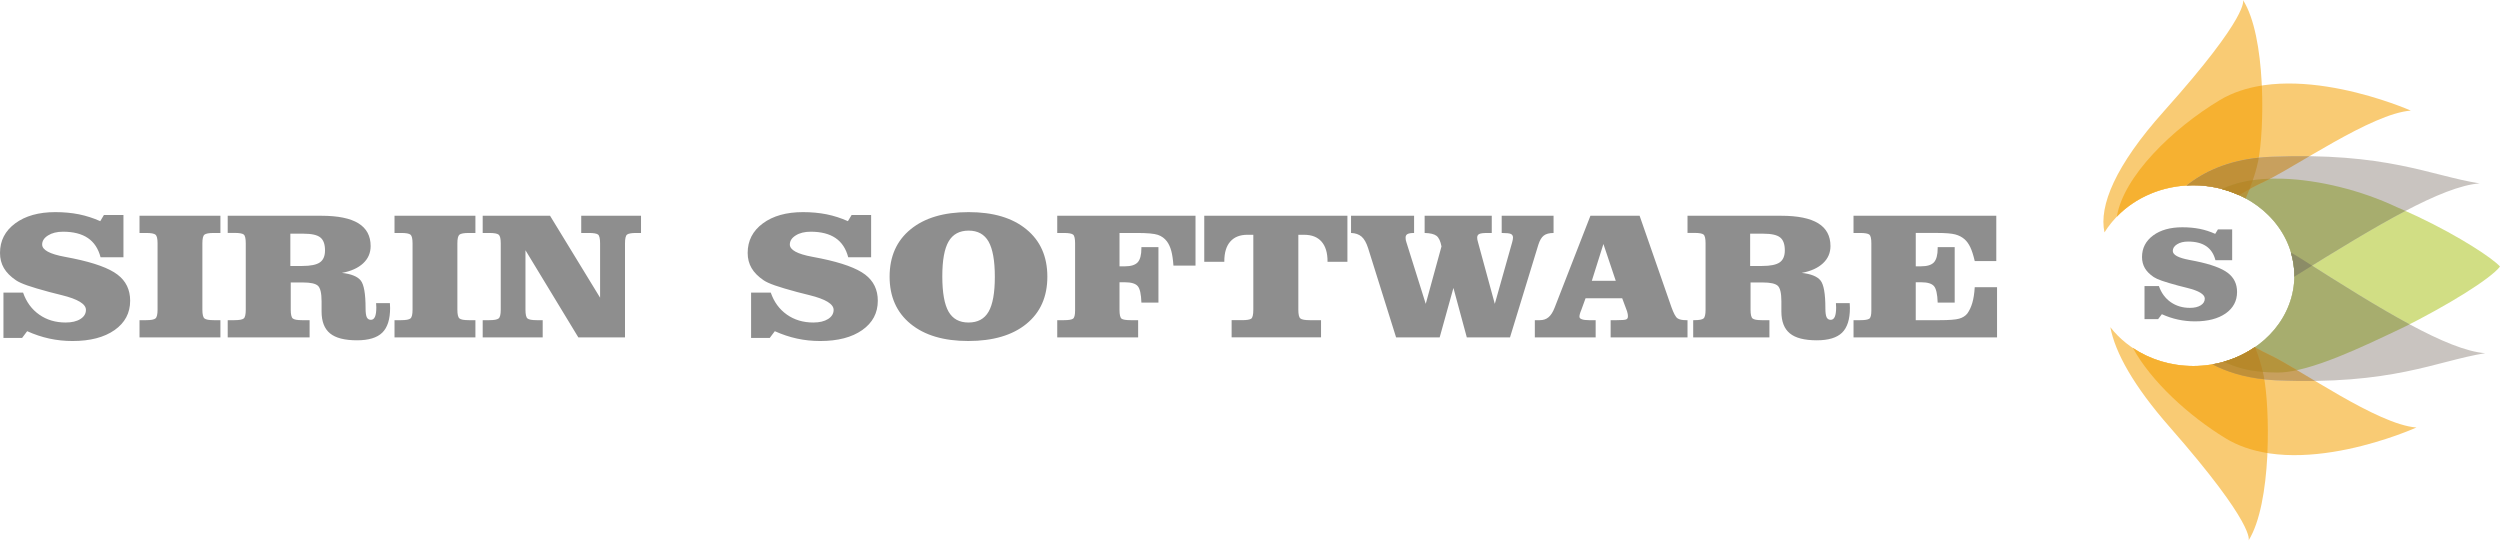
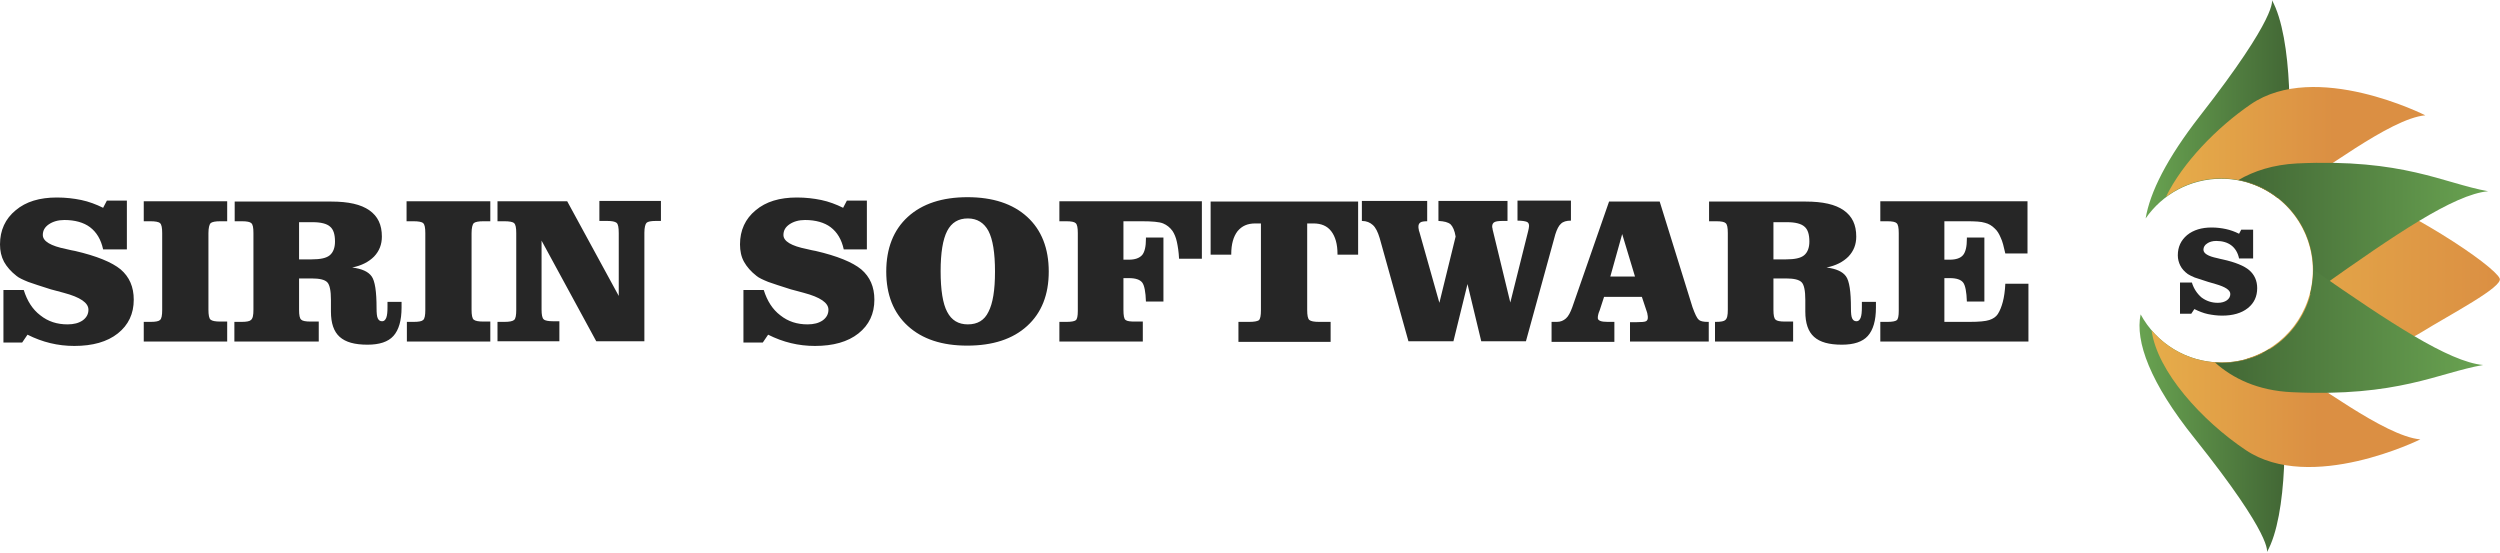
- <svg xmlns="http://www.w3.org/2000/svg" width="165" height="36" viewBox="0 0 165 36" fill="none">
-   <path d="M150.651 11.794C148.828 11.797 147.634 12.022 146.638 12.471C149.406 13.198 151.427 15.482 151.427 18.192C151.427 20.856 149.473 23.111 146.776 23.876C147.662 24.294 148.623 24.616 150.344 24.586C153.788 24.526 163.742 19.225 165 17.593C164.084 16.53 156.212 11.786 150.651 11.794Z" fill="#D1DE84" />
-   <path fill-rule="evenodd" clip-rule="evenodd" d="M149.755 23.404C149.47 23.271 149.156 23.106 148.819 22.916C147.693 23.691 146.287 24.156 144.757 24.156C143.261 24.156 141.886 23.711 140.772 22.968C141.973 25.168 144.443 27.431 146.875 28.922C151.571 31.8 159.484 28.215 159.484 28.215C156.9 28.025 151.783 24.347 149.755 23.404Z" fill="#F9CB74" />
-   <path fill-rule="evenodd" clip-rule="evenodd" d="M148.835 22.905C147.706 23.686 146.295 24.156 144.758 24.156C142.489 24.156 140.487 23.141 139.282 21.594C139.602 23.275 140.814 25.464 143.185 28.167C148.935 34.724 148.407 35.667 148.407 35.667C149.936 33.215 149.832 26.988 149.41 24.818C149.314 24.325 149.122 23.648 148.835 22.905Z" fill="#F9CB74" />
-   <path fill-rule="evenodd" clip-rule="evenodd" d="M139.323 14.739C139.363 14.689 139.405 14.64 139.447 14.59C139.576 14.44 139.712 14.294 139.855 14.154C139.896 14.116 139.933 14.075 139.974 14.037C140.158 13.868 140.352 13.708 140.557 13.559C140.593 13.533 140.631 13.511 140.666 13.486C140.84 13.365 141.021 13.252 141.209 13.146C141.273 13.111 141.337 13.076 141.401 13.042C141.593 12.942 141.792 12.849 141.996 12.766C142.038 12.749 142.075 12.729 142.117 12.713C142.361 12.619 142.613 12.54 142.871 12.473C142.936 12.455 143.004 12.442 143.069 12.427C143.272 12.38 143.477 12.34 143.687 12.31C143.765 12.299 143.842 12.287 143.921 12.278C144.196 12.248 144.473 12.226 144.757 12.226C145.044 12.226 145.327 12.248 145.605 12.28C145.672 12.288 145.737 12.297 145.802 12.307C146.047 12.342 146.287 12.387 146.523 12.444C146.55 12.451 146.578 12.457 146.605 12.464C147.178 12.611 147.715 12.826 148.213 13.097C148.642 12.139 148.918 11.238 149.039 10.626C149.461 8.5 149.566 2.402 148.037 0C148.037 0 148.565 0.923 142.814 7.346C139.607 10.927 138.519 13.588 138.896 15.338C139.024 15.13 139.169 14.931 139.323 14.739Z" fill="#F9CB74" />
-   <path fill-rule="evenodd" clip-rule="evenodd" d="M144.757 12.226C145.846 12.226 146.87 12.464 147.778 12.877C148.372 12.521 148.919 12.225 149.387 12.012C151.414 11.088 156.531 7.484 159.116 7.3C159.116 7.3 151.203 3.789 146.509 6.606C143.363 8.495 140.151 11.649 139.711 14.296C140.934 13.031 142.738 12.226 144.757 12.226Z" fill="#F9CB74" />
-   <path fill-rule="evenodd" clip-rule="evenodd" d="M144.758 12.226C145.846 12.226 146.871 12.464 147.779 12.877C148.019 12.734 148.248 12.604 148.472 12.481C148.754 11.761 148.946 11.104 149.041 10.626C149.244 9.603 149.372 7.656 149.281 5.647C148.296 5.802 147.351 6.101 146.509 6.606C143.363 8.495 140.151 11.649 139.711 14.296C140.935 13.031 142.739 12.226 144.758 12.226Z" fill="#F6B131" />
-   <path fill-rule="evenodd" clip-rule="evenodd" d="M149.831 10.348C147.386 10.451 145.592 11.217 144.308 12.247C144.457 12.237 144.606 12.226 144.757 12.226C148.441 12.226 151.428 14.896 151.428 18.192C151.428 18.215 151.424 18.237 151.423 18.261C151.455 18.241 151.487 18.222 151.519 18.202C156.847 14.876 161.174 12.289 163.653 12.104C160.406 11.593 157.533 10.025 149.831 10.348Z" fill="#C9C4C0" />
-   <path fill-rule="evenodd" clip-rule="evenodd" d="M151.889 17.083C151.657 16.935 151.427 16.798 151.2 16.669C151.344 17.156 151.428 17.664 151.428 18.192C151.428 21.101 149.098 23.52 146.016 24.047C147.131 24.632 148.51 25.029 150.201 25.101C157.902 25.432 160.776 23.832 164.022 23.31C161.543 23.12 157.216 20.48 151.889 17.083Z" fill="#C9C4C0" />
-   <path d="M63.927 14C62.3 14 61.023 14.378 60.1 15.134C59.175 15.889 58.714 16.932 58.714 18.26C58.714 19.579 59.175 20.618 60.096 21.374C61.019 22.13 62.288 22.506 63.902 22.506C65.536 22.506 66.816 22.13 67.739 21.379C68.663 20.627 69.125 19.588 69.125 18.26C69.125 16.932 68.663 15.888 67.74 15.134C66.82 14.377 65.55 14 63.927 14ZM63.92 21.286C63.317 21.286 62.88 21.047 62.605 20.569C62.33 20.088 62.192 19.311 62.192 18.237C62.192 17.181 62.33 16.414 62.608 15.937C62.884 15.46 63.326 15.221 63.931 15.221C64.534 15.221 64.971 15.463 65.246 15.945C65.521 16.431 65.659 17.204 65.659 18.272C65.659 19.331 65.521 20.098 65.246 20.573C64.972 21.049 64.53 21.286 63.92 21.286ZM52.997 14C51.9 14 51.015 14.249 50.349 14.743C49.679 15.238 49.346 15.889 49.346 16.695C49.346 17.07 49.433 17.402 49.605 17.696C49.775 17.989 50.043 18.258 50.404 18.501C50.557 18.605 50.804 18.719 51.151 18.84C51.493 18.96 51.984 19.105 52.618 19.276C52.816 19.332 53.084 19.4 53.431 19.482C54.49 19.743 55.019 20.066 55.019 20.452C55.019 20.7 54.896 20.902 54.653 21.055C54.41 21.209 54.085 21.286 53.679 21.286C53.009 21.286 52.428 21.113 51.932 20.763C51.438 20.414 51.085 19.93 50.871 19.313H49.572V22.304H50.803L51.138 21.859C51.622 22.076 52.109 22.24 52.601 22.346C53.092 22.454 53.605 22.507 54.136 22.507C55.299 22.507 56.221 22.266 56.908 21.785C57.591 21.304 57.935 20.66 57.935 19.848C57.935 19.119 57.655 18.544 57.099 18.122C56.541 17.699 55.571 17.346 54.188 17.06C54.052 17.033 53.863 16.997 53.619 16.949C52.626 16.767 52.129 16.497 52.129 16.138C52.129 15.901 52.257 15.701 52.516 15.539C52.774 15.375 53.105 15.293 53.506 15.293C54.191 15.293 54.737 15.433 55.145 15.71C55.555 15.989 55.834 16.411 55.982 16.979H57.494V14.191H56.206L55.962 14.597C55.51 14.394 55.041 14.244 54.56 14.145C54.076 14.049 53.555 14 52.997 14ZM131.754 14.24H122.332V15.376H122.771C123.087 15.376 123.29 15.414 123.378 15.484C123.464 15.556 123.509 15.747 123.509 16.059V20.499C123.509 20.794 123.464 20.976 123.37 21.037C123.274 21.099 123.08 21.131 122.782 21.131H122.333V22.267H131.805V18.953H130.333C130.307 19.37 130.254 19.716 130.172 19.992C130.092 20.268 129.981 20.5 129.843 20.693C129.716 20.852 129.535 20.966 129.304 21.032C129.069 21.098 128.645 21.131 128.03 21.131H126.439V18.63H126.799C127.214 18.63 127.495 18.714 127.64 18.881C127.787 19.047 127.867 19.41 127.887 19.97H129.01V16.311H127.887V16.378C127.887 16.827 127.802 17.138 127.64 17.314C127.477 17.49 127.191 17.577 126.785 17.577H126.44V15.375H127.859C128.405 15.375 128.8 15.408 129.045 15.472C129.288 15.536 129.495 15.644 129.667 15.796C129.814 15.928 129.938 16.103 130.042 16.321C130.145 16.539 130.242 16.841 130.333 17.23H131.755V14.24H131.754ZM117.557 14.24H111.376V15.372H111.827C112.146 15.372 112.348 15.408 112.434 15.48C112.522 15.552 112.567 15.743 112.567 16.056V20.44C112.567 20.752 112.522 20.946 112.433 21.019C112.344 21.093 112.141 21.131 111.827 21.131H111.751V22.267H116.782V21.131H116.271C115.961 21.131 115.76 21.093 115.67 21.019C115.581 20.946 115.536 20.752 115.536 20.44V18.643H116.343C116.843 18.643 117.174 18.716 117.333 18.862C117.491 19.007 117.571 19.349 117.571 19.885V20.558C117.571 21.22 117.759 21.702 118.132 22.004C118.501 22.309 119.096 22.46 119.911 22.46C120.677 22.46 121.233 22.291 121.578 21.956C121.922 21.618 122.094 21.075 122.094 20.328C122.094 20.292 122.093 20.241 122.088 20.168C122.083 20.095 122.081 20.043 122.081 20.008H121.171C121.171 20.039 121.173 20.085 121.177 20.147C121.182 20.211 121.185 20.254 121.185 20.283C121.185 20.559 121.156 20.767 121.098 20.904C121.038 21.04 120.949 21.108 120.828 21.108C120.701 21.108 120.611 21.052 120.556 20.941C120.503 20.83 120.475 20.632 120.475 20.342C120.475 19.389 120.369 18.778 120.152 18.509C119.936 18.245 119.524 18.077 118.912 18.012C119.517 17.897 119.982 17.689 120.314 17.379C120.645 17.072 120.811 16.692 120.811 16.241C120.811 15.569 120.541 15.069 120.004 14.738C119.464 14.406 118.649 14.24 117.557 14.24ZM115.509 17.554V15.424H116.394C116.917 15.424 117.281 15.506 117.488 15.67C117.696 15.833 117.798 16.119 117.798 16.525C117.798 16.893 117.687 17.159 117.46 17.317C117.238 17.473 116.848 17.554 116.298 17.554H115.509ZM108.214 14.24H104.968L102.606 20.305C102.493 20.599 102.358 20.808 102.203 20.937C102.051 21.068 101.859 21.131 101.632 21.131H101.299V22.267H105.313V21.131H104.87C104.669 21.131 104.514 21.112 104.407 21.073C104.297 21.035 104.243 20.979 104.243 20.907C104.243 20.853 104.251 20.794 104.27 20.726C104.285 20.66 104.319 20.569 104.368 20.452L104.647 19.684H107.065L107.385 20.544C107.403 20.601 107.416 20.654 107.427 20.712C107.439 20.768 107.442 20.827 107.442 20.891C107.442 20.984 107.406 21.046 107.33 21.081C107.254 21.115 107.046 21.131 106.706 21.131H106.302V22.267H111.376V21.131H111.28C111.019 21.131 110.828 21.089 110.71 21.005C110.591 20.922 110.463 20.681 110.318 20.282L108.214 14.24ZM105.06 18.535L105.825 16.104L106.641 18.535H105.06ZM102.537 14.24H99.112V15.376C99.423 15.376 99.625 15.398 99.716 15.441C99.809 15.484 99.858 15.565 99.858 15.681L99.844 15.816C99.834 15.866 99.824 15.919 99.806 15.979L98.657 20.055L97.549 15.989C97.527 15.915 97.513 15.858 97.505 15.812L97.494 15.681C97.494 15.569 97.538 15.489 97.628 15.445C97.718 15.399 97.895 15.377 98.161 15.377H98.456V14.24H94.026V15.376C94.397 15.385 94.658 15.448 94.812 15.566C94.964 15.686 95.073 15.916 95.138 16.264L94.099 20.055L92.822 15.989L92.781 15.84L92.769 15.681C92.769 15.572 92.812 15.494 92.896 15.447C92.981 15.401 93.125 15.377 93.33 15.377V14.24H89.168V15.376C89.457 15.385 89.687 15.466 89.863 15.616C90.037 15.767 90.179 16.019 90.293 16.37L92.142 22.267H95.018L95.926 19.004L96.809 22.267H99.66L101.53 16.155C101.622 15.866 101.739 15.663 101.889 15.548C102.036 15.434 102.253 15.377 102.535 15.377V14.24H102.537ZM88.928 14.24H79.481V17.279H80.805V17.244C80.805 16.674 80.936 16.241 81.199 15.943C81.46 15.646 81.836 15.495 82.328 15.495H82.719V20.44C82.719 20.772 82.672 20.969 82.576 21.035C82.48 21.098 82.284 21.13 81.984 21.13H81.287V22.266H87.188V21.131H86.438C86.122 21.131 85.916 21.093 85.824 21.017C85.734 20.942 85.69 20.749 85.69 20.441V15.496H86.08C86.577 15.496 86.959 15.647 87.222 15.947C87.485 16.247 87.617 16.679 87.617 17.244V17.28H88.929V14.24H88.928ZM78.903 14.24H69.778V15.376H70.217C70.533 15.376 70.737 15.414 70.824 15.484C70.912 15.556 70.956 15.747 70.956 16.059V20.499C70.956 20.794 70.909 20.976 70.815 21.037C70.722 21.099 70.525 21.131 70.23 21.131H69.778V22.267H75.117V21.131H74.622C74.32 21.131 74.119 21.099 74.027 21.035C73.934 20.97 73.887 20.773 73.887 20.44V18.63H74.249C74.66 18.63 74.943 18.715 75.087 18.881C75.234 19.047 75.315 19.41 75.332 19.97H76.457V16.311H75.332V16.379C75.332 16.827 75.25 17.138 75.087 17.314C74.924 17.49 74.639 17.578 74.236 17.578H73.888V15.376H75.04C75.722 15.376 76.184 15.419 76.426 15.502C76.666 15.586 76.864 15.729 77.016 15.931C77.143 16.103 77.239 16.314 77.306 16.565C77.373 16.814 77.419 17.136 77.447 17.53H78.904V14.24H78.903Z" fill="#8E8E8E" />
-   <path d="M3.65 14C2.553 14 1.671 14.249 1.003 14.743C0.335 15.238 0 15.888 0 16.695C0 17.07 0.087 17.402 0.258 17.696C0.43 17.989 0.698 18.258 1.059 18.501C1.211 18.605 1.458 18.719 1.804 18.84C2.147 18.96 2.638 19.105 3.273 19.276C3.469 19.332 3.739 19.4 4.085 19.482C5.144 19.743 5.672 20.066 5.672 20.452C5.672 20.7 5.55 20.902 5.307 21.055C5.064 21.209 4.738 21.286 4.335 21.286C3.663 21.286 3.081 21.113 2.587 20.763C2.091 20.414 1.738 19.93 1.524 19.313H0.228V22.304H1.458L1.793 21.859C2.277 22.076 2.764 22.24 3.256 22.346C3.747 22.454 4.26 22.507 4.79 22.507C5.953 22.507 6.876 22.266 7.563 21.785C8.246 21.304 8.59 20.66 8.59 19.848C8.59 19.119 8.311 18.544 7.753 18.122C7.197 17.699 6.226 17.346 4.843 17.06C4.708 17.033 4.517 16.997 4.275 16.949C3.28 16.767 2.782 16.497 2.782 16.138C2.782 15.901 2.912 15.701 3.17 15.539C3.429 15.375 3.759 15.293 4.16 15.293C4.845 15.293 5.392 15.433 5.8 15.71C6.21 15.989 6.489 16.411 6.637 16.979H8.148V14.191H6.858L6.617 14.597C6.163 14.394 5.695 14.244 5.213 14.145C4.73 14.049 4.208 14 3.65 14ZM42.308 14.24H38.361V15.376H38.87C39.174 15.376 39.372 15.411 39.465 15.476C39.559 15.543 39.606 15.737 39.606 16.06V19.648L36.303 14.24H31.858V15.376H32.297C32.618 15.376 32.825 15.414 32.915 15.49C33.004 15.566 33.049 15.755 33.049 16.06V20.441C33.049 20.75 33.002 20.942 32.91 21.017C32.818 21.093 32.614 21.131 32.297 21.131H31.858V22.267H35.818V21.131H35.418C35.106 21.131 34.903 21.093 34.814 21.019C34.725 20.946 34.681 20.752 34.681 20.441V16.516L38.17 22.267H41.25V16.06C41.25 15.75 41.295 15.556 41.384 15.484C41.474 15.414 41.674 15.376 41.989 15.376H42.307V14.24H42.308ZM31.377 14.24H26.038V15.376H26.484C26.8 15.376 27.006 15.414 27.095 15.49C27.184 15.566 27.228 15.755 27.228 16.06V20.441C27.228 20.75 27.183 20.942 27.091 21.017C27 21.093 26.797 21.131 26.484 21.131H26.038V22.267H31.377V21.131H30.938C30.621 21.131 30.416 21.093 30.324 21.017C30.232 20.942 30.187 20.75 30.187 20.441V16.06C30.187 15.755 30.232 15.566 30.321 15.49C30.41 15.415 30.618 15.376 30.939 15.376H31.377V14.24H31.377ZM21.21 14.24H15.029V15.372H15.479C15.797 15.372 16 15.408 16.088 15.48C16.176 15.552 16.22 15.743 16.22 16.056V20.44C16.22 20.752 16.176 20.946 16.086 21.019C15.997 21.093 15.794 21.131 15.479 21.131H15.029V22.267H20.434V21.131H19.924C19.614 21.131 19.412 21.093 19.323 21.019C19.234 20.946 19.189 20.752 19.189 20.44V18.643H19.994C20.497 18.643 20.826 18.716 20.985 18.862C21.143 19.007 21.224 19.349 21.224 19.885V20.558C21.224 21.22 21.412 21.702 21.783 22.004C22.155 22.309 22.748 22.46 23.562 22.46C24.33 22.46 24.885 22.291 25.229 21.956C25.574 21.618 25.747 21.075 25.747 20.328C25.747 20.292 25.744 20.241 25.74 20.168C25.735 20.095 25.733 20.043 25.733 20.008H24.823C24.823 20.039 24.826 20.085 24.83 20.147C24.834 20.211 24.837 20.254 24.837 20.283C24.837 20.559 24.809 20.767 24.75 20.904C24.691 21.04 24.601 21.108 24.48 21.108C24.353 21.108 24.264 21.052 24.208 20.941C24.155 20.83 24.128 20.632 24.128 20.342C24.128 19.389 24.021 18.778 23.805 18.509C23.588 18.245 23.175 18.077 22.565 18.012C23.17 17.897 23.636 17.689 23.968 17.379C24.298 17.072 24.462 16.692 24.462 16.241C24.462 15.569 24.192 15.069 23.656 14.738C23.117 14.406 22.302 14.24 21.21 14.24ZM19.163 17.554V15.424H20.047C20.57 15.424 20.933 15.506 21.14 15.67C21.347 15.833 21.451 16.119 21.451 16.525C21.451 16.893 21.34 17.159 21.114 17.317C20.891 17.473 20.501 17.554 19.95 17.554H19.163ZM14.547 14.24H9.208V15.376H9.653C9.969 15.376 10.175 15.414 10.265 15.49C10.354 15.566 10.399 15.755 10.399 16.06V20.441C10.399 20.75 10.352 20.942 10.261 21.017C10.169 21.093 9.967 21.131 9.654 21.131H9.208V22.267H14.547V21.131H14.107C13.79 21.131 13.586 21.093 13.494 21.017C13.403 20.942 13.357 20.75 13.357 20.441V16.06C13.357 15.755 13.4 15.566 13.49 15.49C13.579 15.415 13.786 15.376 14.107 15.376H14.547V14.24Z" fill="#8E8E8E" />
-   <path d="M141.539 18.879H142.487C142.644 19.329 142.901 19.683 143.262 19.938C143.624 20.191 144.048 20.319 144.538 20.319C144.833 20.319 145.072 20.262 145.249 20.151C145.427 20.038 145.516 19.89 145.516 19.71C145.516 19.428 145.13 19.193 144.357 19.002C144.104 18.942 143.906 18.893 143.763 18.851C143.301 18.727 142.942 18.619 142.691 18.532C142.438 18.444 142.26 18.361 142.146 18.286C141.882 18.108 141.686 17.912 141.561 17.698C141.438 17.483 141.373 17.239 141.373 16.966C141.373 16.378 141.618 15.903 142.107 15.54C142.592 15.181 143.237 15 144.039 15C144.447 15 144.827 15.035 145.18 15.104C145.533 15.176 145.875 15.286 146.204 15.435L146.384 15.139H147.323V17.174H146.219C146.113 16.758 145.908 16.45 145.608 16.247C145.312 16.045 144.912 15.943 144.412 15.943C144.12 15.943 143.878 16.003 143.688 16.122C143.499 16.242 143.404 16.387 143.404 16.56C143.404 16.823 143.769 17.018 144.494 17.154C144.673 17.188 144.809 17.215 144.911 17.235C145.92 17.442 146.628 17.7 147.033 18.01C147.44 18.317 147.646 18.738 147.646 19.27C147.646 19.86 147.395 20.332 146.895 20.685C146.393 21.034 145.718 21.21 144.871 21.21C144.483 21.21 144.108 21.17 143.748 21.092C143.391 21.015 143.033 20.896 142.683 20.738L142.437 21.061H141.538V18.879H141.539Z" fill="#8E8E8E" />
-   <path d="M158.187 13.67C155.851 12.564 153.056 11.872 150.65 11.794C148.828 11.735 147.634 12.022 146.638 12.471C149.405 13.198 151.426 15.482 151.426 18.192C151.426 18.215 151.423 18.237 151.422 18.261C151.454 18.241 151.486 18.222 151.518 18.202C154.204 16.525 156.689 15.008 158.758 13.92C158.559 13.824 158.389 13.765 158.187 13.67Z" fill="#A7AD6E" />
-   <path fill-rule="evenodd" clip-rule="evenodd" d="M144.757 12.226C145.013 12.226 145.266 12.242 145.514 12.268C145.577 12.275 145.637 12.285 145.699 12.293C145.891 12.317 146.082 12.348 146.27 12.387C146.323 12.399 146.376 12.411 146.43 12.424C146.631 12.471 146.828 12.525 147.021 12.588C147.054 12.598 147.087 12.608 147.119 12.619C147.342 12.695 147.559 12.78 147.77 12.876C147.773 12.877 147.776 12.877 147.778 12.879C148.372 12.523 148.92 12.226 149.387 12.014C150.099 11.689 151.195 11.033 152.425 10.311C151.624 10.3 150.765 10.31 149.832 10.349C147.387 10.451 145.593 11.217 144.309 12.247C144.457 12.238 144.606 12.226 144.757 12.226Z" fill="#C8A05E" />
-   <path fill-rule="evenodd" clip-rule="evenodd" d="M144.757 12.226C145.846 12.226 146.87 12.464 147.778 12.877C148.019 12.734 148.248 12.604 148.472 12.481C148.754 11.761 148.946 11.104 149.04 10.626C149.054 10.56 149.065 10.48 149.078 10.407C147.015 10.621 145.457 11.326 144.309 12.247C144.457 12.238 144.605 12.226 144.757 12.226Z" fill="#C09038" />
-   <path d="M148.214 13.097C148.403 12.675 148.558 12.267 148.688 11.887C147.879 12.002 147.224 12.209 146.639 12.472C147.199 12.619 147.726 12.832 148.214 13.097Z" fill="#B5943C" />
-   <path fill-rule="evenodd" clip-rule="evenodd" d="M147.778 12.878C148.372 12.522 148.919 12.225 149.387 12.013C149.516 11.954 149.671 11.874 149.822 11.795C148.454 11.835 147.476 12.095 146.641 12.472C147.037 12.576 147.416 12.713 147.778 12.878Z" fill="#B5943C" />
-   <path d="M147.779 12.878C148.019 12.734 148.248 12.605 148.472 12.481C148.553 12.277 148.624 12.079 148.69 11.887C147.881 12.001 147.225 12.209 146.641 12.472C147.037 12.575 147.416 12.713 147.779 12.878Z" fill="#B7882A" />
-   <path fill-rule="evenodd" clip-rule="evenodd" d="M151.889 17.083C151.657 16.935 151.427 16.798 151.2 16.669C151.344 17.156 151.428 17.664 151.428 18.192C151.428 20.857 149.473 23.111 146.776 23.876C147.662 24.295 148.624 24.586 150.345 24.586C152.445 24.586 156.045 22.83 158.382 21.724C158.637 21.604 158.785 21.53 159.036 21.405C156.975 20.297 154.558 18.785 151.889 17.083Z" fill="#A7AD6E" />
-   <path d="M151.888 17.083C151.657 16.935 151.427 16.798 151.2 16.669C151.344 17.156 151.428 17.664 151.428 18.192C151.428 18.216 151.424 18.238 151.423 18.262C151.455 18.242 151.487 18.223 151.519 18.202C151.883 17.975 152.242 17.752 152.596 17.532C152.361 17.384 152.127 17.235 151.888 17.083Z" fill="#8C8C67" />
-   <path fill-rule="evenodd" clip-rule="evenodd" d="M148.842 22.928C148.834 22.924 148.827 22.92 148.818 22.915C147.693 23.69 146.287 24.155 144.757 24.155C143.261 24.155 141.886 23.71 140.772 22.967C141.973 25.167 144.443 27.431 146.875 28.921C147.718 29.437 148.664 29.743 149.648 29.901C149.739 27.849 149.612 25.862 149.408 24.817C149.314 24.33 149.125 23.663 148.842 22.928Z" fill="#F6B131" />
-   <path fill-rule="evenodd" clip-rule="evenodd" d="M149.756 23.404C149.47 23.271 149.156 23.106 148.819 22.916C148.01 23.473 147.058 23.869 146.016 24.047C147.131 24.632 148.51 25.028 150.201 25.101C151.134 25.141 151.993 25.151 152.793 25.14C151.563 24.405 150.467 23.735 149.756 23.404Z" fill="#C8A05E" />
-   <path fill-rule="evenodd" clip-rule="evenodd" d="M148.843 22.928C148.834 22.924 148.827 22.92 148.818 22.915C148.009 23.472 147.057 23.868 146.016 24.046C146.957 24.539 148.1 24.886 149.445 25.03C149.433 24.959 149.422 24.881 149.409 24.817C149.314 24.33 149.125 23.663 148.843 22.928Z" fill="#C09038" />
-   <path fill-rule="evenodd" clip-rule="evenodd" d="M149.756 23.404C149.47 23.271 149.156 23.106 148.819 22.916C148.211 23.334 147.524 23.665 146.776 23.877C147.662 24.295 148.624 24.587 150.345 24.587C150.725 24.587 151.151 24.529 151.607 24.431C150.87 23.994 150.228 23.623 149.756 23.404Z" fill="#B5943C" />
-   <path fill-rule="evenodd" clip-rule="evenodd" d="M148.819 22.916C148.211 23.334 147.525 23.664 146.777 23.876C147.476 24.205 148.224 24.454 149.348 24.546C149.244 24.093 149.077 23.538 148.843 22.929C148.834 22.925 148.826 22.92 148.819 22.916Z" fill="#B7882A" />
+ <svg xmlns="http://www.w3.org/2000/svg" xmlns:xlink="http://www.w3.org/1999/xlink" version="1.1" id="Слой_1" x="0px" y="0px" viewBox="0 0 800 176.7" style="enable-background:new 0 0 800 176.7;" xml:space="preserve">
+   <style type="text/css">
+ 	.st0{fill-rule:evenodd;clip-rule:evenodd;fill:url(#SVGID_4_);}
+ 	.st1{fill-rule:evenodd;clip-rule:evenodd;fill:url(#SVGID_5_);}
+ 	.st2{fill-rule:evenodd;clip-rule:evenodd;fill:url(#SVGID_6_);}
+ 	.st3{fill-rule:evenodd;clip-rule:evenodd;fill:url(#SVGID_7_);}
+ 	.st4{fill-rule:evenodd;clip-rule:evenodd;fill:url(#SVGID_8_);}
+ 	.st5{fill-rule:evenodd;clip-rule:evenodd;fill:url(#SVGID_9_);}
+ 	.st6{fill-rule:evenodd;clip-rule:evenodd;fill:#262626;}
+ 	.st7{fill:#262626;}
+ </style>
+   <g>
+     <g>
+       <g>
+         <g>
+           <defs>
+             <path id="SVGID_1_" d="M799.9,89.1c1.2,2.7-15.8,11.5-25,17.2c-6,3.7-36,18.7-56.1,8.5c12.3-3.5,21.3-14.9,21.3-28.3       c0-13.1-8.6-24.2-20.5-28c7-3.9,15.7-5.2,25-1.7C770.7,66.3,798.1,85,799.9,89.1z" />
+           </defs>
+           <linearGradient id="SVGID_2_" gradientUnits="userSpaceOnUse" x1="718.871" y1="86.46" x2="800" y2="86.46">
+             <stop offset="0" style="stop-color:#E6AD4A" />
+             <stop offset="1" style="stop-color:#DB8F43" />
+           </linearGradient>
+           <use xlink:href="#SVGID_1_" style="overflow:visible;fill:url(#SVGID_2_);" />
+           <clipPath id="SVGID_3_">
+             <use xlink:href="#SVGID_1_" style="overflow:visible;" />
+           </clipPath>
+         </g>
+       </g>
+       <linearGradient id="SVGID_4_" gradientUnits="userSpaceOnUse" x1="686.59" y1="34.918" x2="732.683" y2="34.918">
+         <stop offset="0" style="stop-color:#69A351" />
+         <stop offset="1" style="stop-color:#426735" />
+       </linearGradient>
+       <path class="st0" d="M727,0c0,0,2.3,4.7-23.1,37.2c-10.5,13.5-15.9,24.3-17.3,32.7c5.3-7.7,14.2-12.7,24.2-12.7    c6.8,0,13.1,2.3,18.1,6.2c1.3-3.7,2.2-7.1,2.6-9.6C733.3,43,733.8,12.2,727,0z" />
+       <linearGradient id="SVGID_5_" gradientUnits="userSpaceOnUse" x1="693.179" y1="45.565" x2="776.118" y2="45.565">
+         <stop offset="0" style="stop-color:#E6AD4A" />
+         <stop offset="0.646" style="stop-color:#DB8F43" />
+       </linearGradient>
+       <path class="st1" d="M776.1,36.9c0,0-35.1-17.8-55.9-3.5c-10.8,7.4-21.8,18.7-27.1,29.6c4.9-3.7,11-5.9,17.6-5.9    c6.8,0,13,2.3,18,6.1c1.5-1,3-1.8,4.3-2.5C742,56.1,764.7,37.9,776.1,36.9z" />
+       <linearGradient id="SVGID_6_" gradientUnits="userSpaceOnUse" x1="796.217" y1="73.207" x2="716.303" y2="73.207">
+         <stop offset="0" style="stop-color:#69A351" />
+         <stop offset="1" style="stop-color:#426735" />
+       </linearGradient>
+       <path class="st2" d="M796.2,61.2c-14.4-2.6-27.1-10.5-61.2-8.9c-7.6,0.4-13.7,2.4-18.7,5.3c13.6,2.6,23.9,14.5,23.9,28.9    c0,2.7-0.4,5.3-1,7.7c1.1-0.7,2.2-1.4,3.3-2.2C766.1,75.3,785.2,62.2,796.2,61.2z" />
+       <linearGradient id="SVGID_7_" gradientUnits="userSpaceOnUse" x1="684.585" y1="138.654" x2="731.049" y2="138.654">
+         <stop offset="0" style="stop-color:#69A351" />
+         <stop offset="1" style="stop-color:#426735" />
+       </linearGradient>
+       <path class="st3" d="M725.4,176.7c0,0,2.3-4.6-23.1-36.4c-14.3-17.8-19.1-31.1-17.3-39.7c5,9.2,14.7,15.4,25.9,15.4    c5.6,0,10.9-1.6,15.3-4.3c1.9,4.8,3.2,9.3,3.7,12.4C731.7,134.6,732.2,164.8,725.4,176.7z" />
+       <linearGradient id="SVGID_8_" gradientUnits="userSpaceOnUse" x1="688.48" y1="127.572" x2="774.484" y2="127.572">
+         <stop offset="0" style="stop-color:#E6AD4A" />
+         <stop offset="0.621" style="stop-color:#DB8F43" />
+       </linearGradient>
+       <path class="st4" d="M774.5,140.6c0,0-35.1,17.4-55.9,3.4c-14-9.4-28.3-25.1-30.1-38.3c5.4,6.3,13.4,10.3,22.3,10.3    c4.8,0,9.3-1.1,13.3-3.2c2.7,1.8,5.2,3.3,7.3,4.4C740.4,121.8,763,139.6,774.5,140.6z" />
+       <linearGradient id="SVGID_9_" gradientUnits="userSpaceOnUse" x1="794.584" y1="105.89" x2="708.718" y2="105.89">
+         <stop offset="0" style="stop-color:#69A351" />
+         <stop offset="1" style="stop-color:#426735" />
+       </linearGradient>
+       <path class="st5" d="M794.6,116.8c-14.4,2.5-27.1,10.3-61.2,8.7c-10.9-0.5-18.9-4.4-24.6-9.5c0.7,0,1.4,0.1,2.1,0.1    c16.2,0,29.4-13.2,29.4-29.4c0-0.1,0-0.3,0-0.4c0.2,0.1,0.4,0.3,0.6,0.4C764.4,103,783.6,115.8,794.6,116.8z" />
+     </g>
+     <path class="st6" d="M1.1,92.8h6.5c1.1,3.5,2.8,6.2,5.3,8.1c2.5,2,5.4,2.9,8.7,2.9c2,0,3.6-0.4,4.9-1.3c1.2-0.9,1.8-2,1.8-3.4   c0-2.2-2.6-4-7.9-5.4c-1.7-0.5-3.1-0.8-4.1-1.1c-3.2-1-5.6-1.8-7.3-2.4c-1.7-0.7-3-1.3-3.7-1.9c-1.8-1.4-3.1-2.9-4-4.5   C0.4,82.1,0,80.3,0,78.2c0-4.5,1.7-8.2,5-10.9c3.3-2.8,7.7-4.1,13.2-4.1c2.8,0,5.4,0.3,7.8,0.8c2.4,0.5,4.8,1.4,7,2.5l1.2-2.3h6.4   v15.6h-7.6c-0.7-3.2-2.1-5.5-4.2-7.1c-2-1.5-4.8-2.3-8.2-2.3c-2,0-3.7,0.5-5,1.4c-1.3,0.9-1.9,2-1.9,3.4c0,2,2.5,3.5,7.5,4.5   c1.2,0.3,2.2,0.5,2.8,0.6c6.9,1.6,11.8,3.6,14.6,5.9c2.8,2.4,4.2,5.6,4.2,9.7c0,4.5-1.7,8.1-5.1,10.8c-3.4,2.7-8.1,4-13.9,4   c-2.7,0-5.2-0.3-7.7-0.9c-2.5-0.6-4.9-1.5-7.3-2.7l-1.7,2.5H1.1V92.8L1.1,92.8z M72.7,64.4v6.4h-2.2c-1.6,0-2.6,0.2-3.1,0.6   c-0.4,0.4-0.7,1.5-0.7,3.2v24.5c0,1.7,0.2,2.8,0.7,3.2c0.5,0.4,1.5,0.6,3.1,0.6h2.2v6.4H46V103h2.2c1.6,0,2.6-0.2,3-0.6   c0.5-0.4,0.7-1.5,0.7-3.2V74.6c0-1.7-0.2-2.8-0.7-3.2c-0.4-0.4-1.5-0.6-3.1-0.6H46v-6.4H72.7L72.7,64.4z M81.1,99.1V74.6   c0-1.8-0.2-2.8-0.7-3.2c-0.4-0.4-1.4-0.6-3-0.6h-2.3v-6.3H106c5.5,0,9.5,0.9,12.2,2.8c2.7,1.9,4,4.6,4,8.4c0,2.5-0.8,4.6-2.5,6.4   c-1.7,1.7-4,2.9-7,3.5c3.1,0.4,5.1,1.3,6.2,2.8c1.1,1.5,1.6,4.9,1.6,10.2c0,1.6,0.1,2.7,0.4,3.3c0.3,0.6,0.7,0.9,1.4,0.9   c0.6,0,1-0.4,1.3-1.1c0.3-0.8,0.4-1.9,0.4-3.5c0-0.2,0-0.4,0-0.8c0-0.3,0-0.6,0-0.8h4.5c0,0.2,0,0.5,0,0.9c0,0.4,0,0.7,0,0.9   c0,4.2-0.9,7.2-2.6,9.1c-1.7,1.9-4.5,2.8-8.3,2.8c-4.1,0-7-0.8-8.9-2.5c-1.9-1.7-2.8-4.4-2.8-8.1V96c0-3-0.4-4.9-1.2-5.7   c-0.8-0.8-2.4-1.2-5-1.2h-4v10c0,1.8,0.2,2.8,0.7,3.2c0.4,0.4,1.4,0.6,3,0.6h2.6v6.4h-27V103h2.3c1.6,0,2.6-0.2,3-0.6   C80.9,101.9,81.1,100.9,81.1,99.1L81.1,99.1z M95.8,83h3.9c2.8,0,4.7-0.4,5.8-1.3c1.1-0.9,1.7-2.4,1.7-4.4c0-2.3-0.5-3.9-1.6-4.8   c-1-0.9-2.9-1.4-5.5-1.4h-4.4V83L95.8,83z M156.9,64.4v6.4h-2.2c-1.6,0-2.6,0.2-3.1,0.6c-0.4,0.4-0.7,1.5-0.7,3.2v24.5   c0,1.7,0.2,2.8,0.7,3.2c0.5,0.4,1.5,0.6,3.1,0.6h2.2v6.4h-26.7V103h2.2c1.6,0,2.6-0.2,3-0.6c0.5-0.4,0.7-1.5,0.7-3.2V74.6   c0-1.7-0.2-2.8-0.7-3.2c-0.4-0.4-1.5-0.6-3.1-0.6h-2.2v-6.4H156.9L156.9,64.4z M181.5,64.4L198,94.7V74.6c0-1.8-0.2-2.9-0.7-3.3   c-0.5-0.4-1.5-0.6-3-0.6h-2.5v-6.4h19.7v6.4h-1.6c-1.6,0-2.6,0.2-3,0.6c-0.4,0.4-0.7,1.5-0.7,3.2v34.7h-15.4l-17.5-32.2v22   c0,1.7,0.2,2.8,0.7,3.2c0.4,0.4,1.5,0.6,3,0.6h2v6.4h-19.8V103h2.2c1.6,0,2.6-0.2,3.1-0.6c0.5-0.4,0.7-1.5,0.7-3.2V74.6   c0-1.7-0.2-2.8-0.7-3.2c-0.4-0.4-1.5-0.6-3.1-0.6h-2.2v-6.4H181.5z" />
+     <path class="st6" d="M237.9,92.8h6.5c1.1,3.5,2.8,6.2,5.3,8.1c2.5,2,5.4,2.9,8.7,2.9c2,0,3.6-0.4,4.9-1.3c1.2-0.9,1.8-2,1.8-3.4   c0-2.2-2.6-4-7.9-5.4c-1.7-0.5-3.1-0.8-4.1-1.1c-3.2-1-5.6-1.8-7.3-2.4c-1.7-0.7-3-1.3-3.7-1.9c-1.8-1.4-3.1-2.9-4-4.5   c-0.9-1.6-1.3-3.5-1.3-5.6c0-4.5,1.7-8.2,5-10.9c3.3-2.8,7.7-4.1,13.2-4.1c2.8,0,5.4,0.3,7.8,0.8c2.4,0.5,4.8,1.4,7,2.5l1.2-2.3   h6.4v15.6H270c-0.7-3.2-2.1-5.5-4.2-7.1c-2-1.5-4.8-2.3-8.2-2.3c-2,0-3.7,0.5-5,1.4c-1.3,0.9-1.9,2-1.9,3.4c0,2,2.5,3.5,7.5,4.5   c1.2,0.3,2.2,0.5,2.8,0.6c6.9,1.6,11.8,3.6,14.6,5.9c2.8,2.4,4.2,5.6,4.2,9.7c0,4.5-1.7,8.1-5.1,10.8c-3.4,2.7-8.1,4-13.9,4   c-2.7,0-5.2-0.3-7.7-0.9c-2.5-0.6-4.9-1.5-7.3-2.7l-1.7,2.5h-6.2V92.8L237.9,92.8z M309.7,69.9c-3,0-5.2,1.3-6.6,4   c-1.4,2.7-2.1,7-2.1,12.9c0,6,0.7,10.4,2.1,13c1.4,2.7,3.6,4,6.6,4c3.1,0,5.3-1.3,6.6-4c1.4-2.7,2.1-6.9,2.1-12.9   c0-6-0.7-10.3-2.1-13C314.9,71.3,312.7,69.9,309.7,69.9L309.7,69.9z M283.6,86.9c0-7.4,2.3-13.3,6.9-17.5c4.6-4.2,11-6.3,19.1-6.3   c8.1,0,14.5,2.1,19.1,6.3c4.6,4.2,6.9,10.1,6.9,17.5c0,7.4-2.3,13.2-6.9,17.4c-4.6,4.2-11,6.3-19.2,6.3c-8.1,0-14.4-2.1-19-6.3   C285.9,100.1,283.6,94.3,283.6,86.9L283.6,86.9z M384.6,64.4v18.4h-7.3c-0.1-2.2-0.4-4-0.7-5.4c-0.3-1.4-0.8-2.6-1.4-3.5   c-0.8-1.1-1.8-1.9-3-2.4c-1.2-0.5-3.5-0.7-6.9-0.7h-5.8v12.3h1.7c2,0,3.4-0.5,4.3-1.5c0.8-1,1.2-2.7,1.2-5.2V76h5.6v20.5h-5.6   c-0.1-3.1-0.5-5.2-1.2-6.1c-0.7-0.9-2.1-1.4-4.2-1.4h-1.8v10.1c0,1.9,0.2,3,0.7,3.3c0.5,0.4,1.5,0.5,3,0.5h2.5v6.4h-26.7V103h2.3   c1.5,0,2.5-0.2,2.9-0.5c0.5-0.3,0.7-1.4,0.7-3v-0.3V74.6c0-1.7-0.2-2.8-0.7-3.2c-0.4-0.4-1.4-0.6-3-0.6h-2.2v-6.4H384.6L384.6,64.4   z M401.7,71.5c-2.5,0-4.3,0.8-5.7,2.5c-1.3,1.7-2,4.1-2,7.3v0.2h-6.6v-17h47.2v17h-6.6v-0.2c0-3.2-0.7-5.6-2-7.3   c-1.3-1.7-3.2-2.5-5.7-2.5h-2v27.7c0,1.7,0.2,2.8,0.7,3.2c0.5,0.4,1.5,0.6,3.1,0.6h3.7v6.4h-29.5V103h3.5c1.5,0,2.5-0.2,3-0.5   c0.5-0.4,0.7-1.5,0.7-3.3V71.5H401.7L401.7,71.5z M456.7,64.4v6.4c-1,0-1.8,0.1-2.2,0.4c-0.4,0.3-0.6,0.7-0.6,1.3   c0,0.3,0,0.6,0.1,0.9c0,0.3,0.1,0.6,0.2,0.8l6.4,22.7l5.2-21.2c-0.3-1.9-0.9-3.2-1.6-3.9c-0.8-0.7-2.1-1-3.9-1.1v-6.4h22.1v6.4   h-1.5c-1.3,0-2.2,0.1-2.7,0.4c-0.4,0.2-0.7,0.7-0.7,1.3c0,0.2,0,0.5,0.1,0.7c0,0.3,0.1,0.6,0.2,1l5.5,22.7l5.7-22.8   c0.1-0.3,0.1-0.6,0.2-0.9c0-0.3,0.1-0.5,0.1-0.8c0-0.6-0.2-1.1-0.7-1.3c-0.5-0.2-1.5-0.4-3-0.4v-6.4h17.1v6.4c-1.4,0-2.5,0.3-3.2,1   c-0.7,0.6-1.3,1.8-1.8,3.4l-9.4,34.2h-14.3l-4.4-18.3l-4.5,18.3h-14.4l-9.2-33c-0.6-2-1.3-3.4-2.2-4.2c-0.9-0.8-2-1.3-3.5-1.3v-6.4   H456.7L456.7,64.4z M523.2,88.5l-4.1-13.6l-3.8,13.6H523.2L523.2,88.5z M521.6,109.3h27.2V103h-2.4c-1.3,0-2.3-0.2-2.8-0.7   c-0.6-0.5-1.2-1.8-2-4l-10.5-33.8h-16.2l-11.8,33.9c-0.6,1.6-1.2,2.8-2,3.5c-0.8,0.7-1.7,1.1-2.9,1.1h-1.7v6.4h20.1V103h-2.2   c-1,0-1.8-0.1-2.3-0.3c-0.5-0.2-0.8-0.5-0.8-0.9c0-0.3,0-0.6,0.1-1c0.1-0.4,0.2-0.9,0.5-1.5l1.4-4.3h12.1l1.6,4.8   c0.1,0.3,0.2,0.6,0.2,0.9c0.1,0.3,0.1,0.6,0.1,1c0,0.5-0.2,0.9-0.6,1.1c-0.4,0.2-1.4,0.3-3.1,0.3h-2V109.3L521.6,109.3z    M552.9,99.1V74.6c0-1.8-0.2-2.8-0.7-3.2c-0.4-0.4-1.4-0.6-3-0.6h-2.3v-6.3h30.9c5.5,0,9.5,0.9,12.2,2.8c2.7,1.9,4,4.6,4,8.4   c0,2.5-0.8,4.6-2.5,6.4c-1.7,1.7-4,2.9-7,3.5c3.1,0.4,5.1,1.3,6.2,2.8c1.1,1.5,1.6,4.9,1.6,10.2c0,1.6,0.1,2.7,0.4,3.3   c0.3,0.6,0.7,0.9,1.4,0.9c0.6,0,1-0.4,1.3-1.1c0.3-0.8,0.4-1.9,0.4-3.5c0-0.2,0-0.4,0-0.8c0-0.3,0-0.6,0-0.8h4.5c0,0.2,0,0.5,0,0.9   c0,0.4,0,0.7,0,0.9c0,4.2-0.9,7.2-2.6,9.1c-1.7,1.9-4.5,2.8-8.3,2.8c-4.1,0-7-0.8-8.9-2.5c-1.9-1.7-2.8-4.4-2.8-8.1V96   c0-3-0.4-4.9-1.2-5.7c-0.8-0.8-2.4-1.2-5-1.2h-4v10c0,1.8,0.2,2.8,0.7,3.2c0.4,0.4,1.4,0.6,3,0.6h2.6v6.4h-27V103h2.3   c1.6,0,2.6-0.2,3-0.6C552.7,101.9,552.9,100.9,552.9,99.1L552.9,99.1z M567.6,83h3.9c2.8,0,4.7-0.4,5.8-1.3   c1.1-0.9,1.7-2.4,1.7-4.4c0-2.3-0.5-3.9-1.6-4.8c-1-0.9-2.9-1.4-5.5-1.4h-4.4V83L567.6,83z M648.8,64.4v16.7h-7.1   c-0.5-2.2-0.9-3.9-1.5-5.1c-0.5-1.2-1.1-2.2-1.9-2.9c-0.9-0.9-1.9-1.5-3.1-1.8c-1.2-0.4-3.2-0.5-5.9-0.5H628h-5.8v12.3h1.7   c2,0,3.5-0.5,4.3-1.5c0.8-1,1.2-2.7,1.2-5.2V76h5.6v20.5h-5.6c-0.1-3.1-0.5-5.2-1.2-6.1c-0.7-0.9-2.1-1.4-4.2-1.4h-1.8v14h8   c3.1,0,5.2-0.2,6.4-0.6c1.2-0.4,2.1-1,2.7-1.9c0.7-1.1,1.2-2.4,1.6-3.9c0.4-1.5,0.7-3.5,0.8-5.8h7.4v18.5h-47.4V103h2.3   c1.5,0,2.5-0.2,2.9-0.5c0.5-0.3,0.7-1.4,0.7-3v-0.3V74.6c0-1.7-0.2-2.8-0.7-3.2c-0.4-0.4-1.4-0.6-3-0.6h-2.2v-6.4H648.8z" />
+     <path class="st7" d="M697.6,90.4h3.8c0.6,2,1.7,3.6,3.1,4.8c1.5,1.1,3.2,1.7,5.2,1.7c1.2,0,2.2-0.3,2.9-0.8c0.7-0.5,1.1-1.2,1.1-2   c0-1.3-1.6-2.3-4.7-3.2c-1-0.3-1.8-0.5-2.4-0.7c-1.9-0.6-3.3-1.1-4.3-1.4c-1-0.4-1.7-0.8-2.2-1.1c-1.1-0.8-1.9-1.7-2.4-2.7   c-0.5-1-0.8-2.1-0.8-3.3c0-2.7,1-4.8,3-6.5c2-1.6,4.6-2.4,7.8-2.4c1.7,0,3.2,0.2,4.6,0.5c1.4,0.3,2.8,0.8,4.2,1.5l0.7-1.3h3.8v9.2   h-4.5c-0.4-1.9-1.3-3.3-2.5-4.2c-1.2-0.9-2.8-1.4-4.8-1.4c-1.2,0-2.2,0.3-2.9,0.8c-0.8,0.5-1.2,1.2-1.2,2c0,1.2,1.5,2.1,4.4,2.7   c0.7,0.2,1.3,0.3,1.7,0.4c4.1,0.9,7,2.1,8.6,3.5c1.6,1.4,2.5,3.3,2.5,5.7c0,2.7-1,4.8-3,6.4c-2,1.6-4.8,2.4-8.2,2.4   c-1.6,0-3.1-0.2-4.6-0.5c-1.4-0.3-2.9-0.9-4.3-1.6l-1,1.5h-3.6V90.4z" />
+   </g>
</svg>
